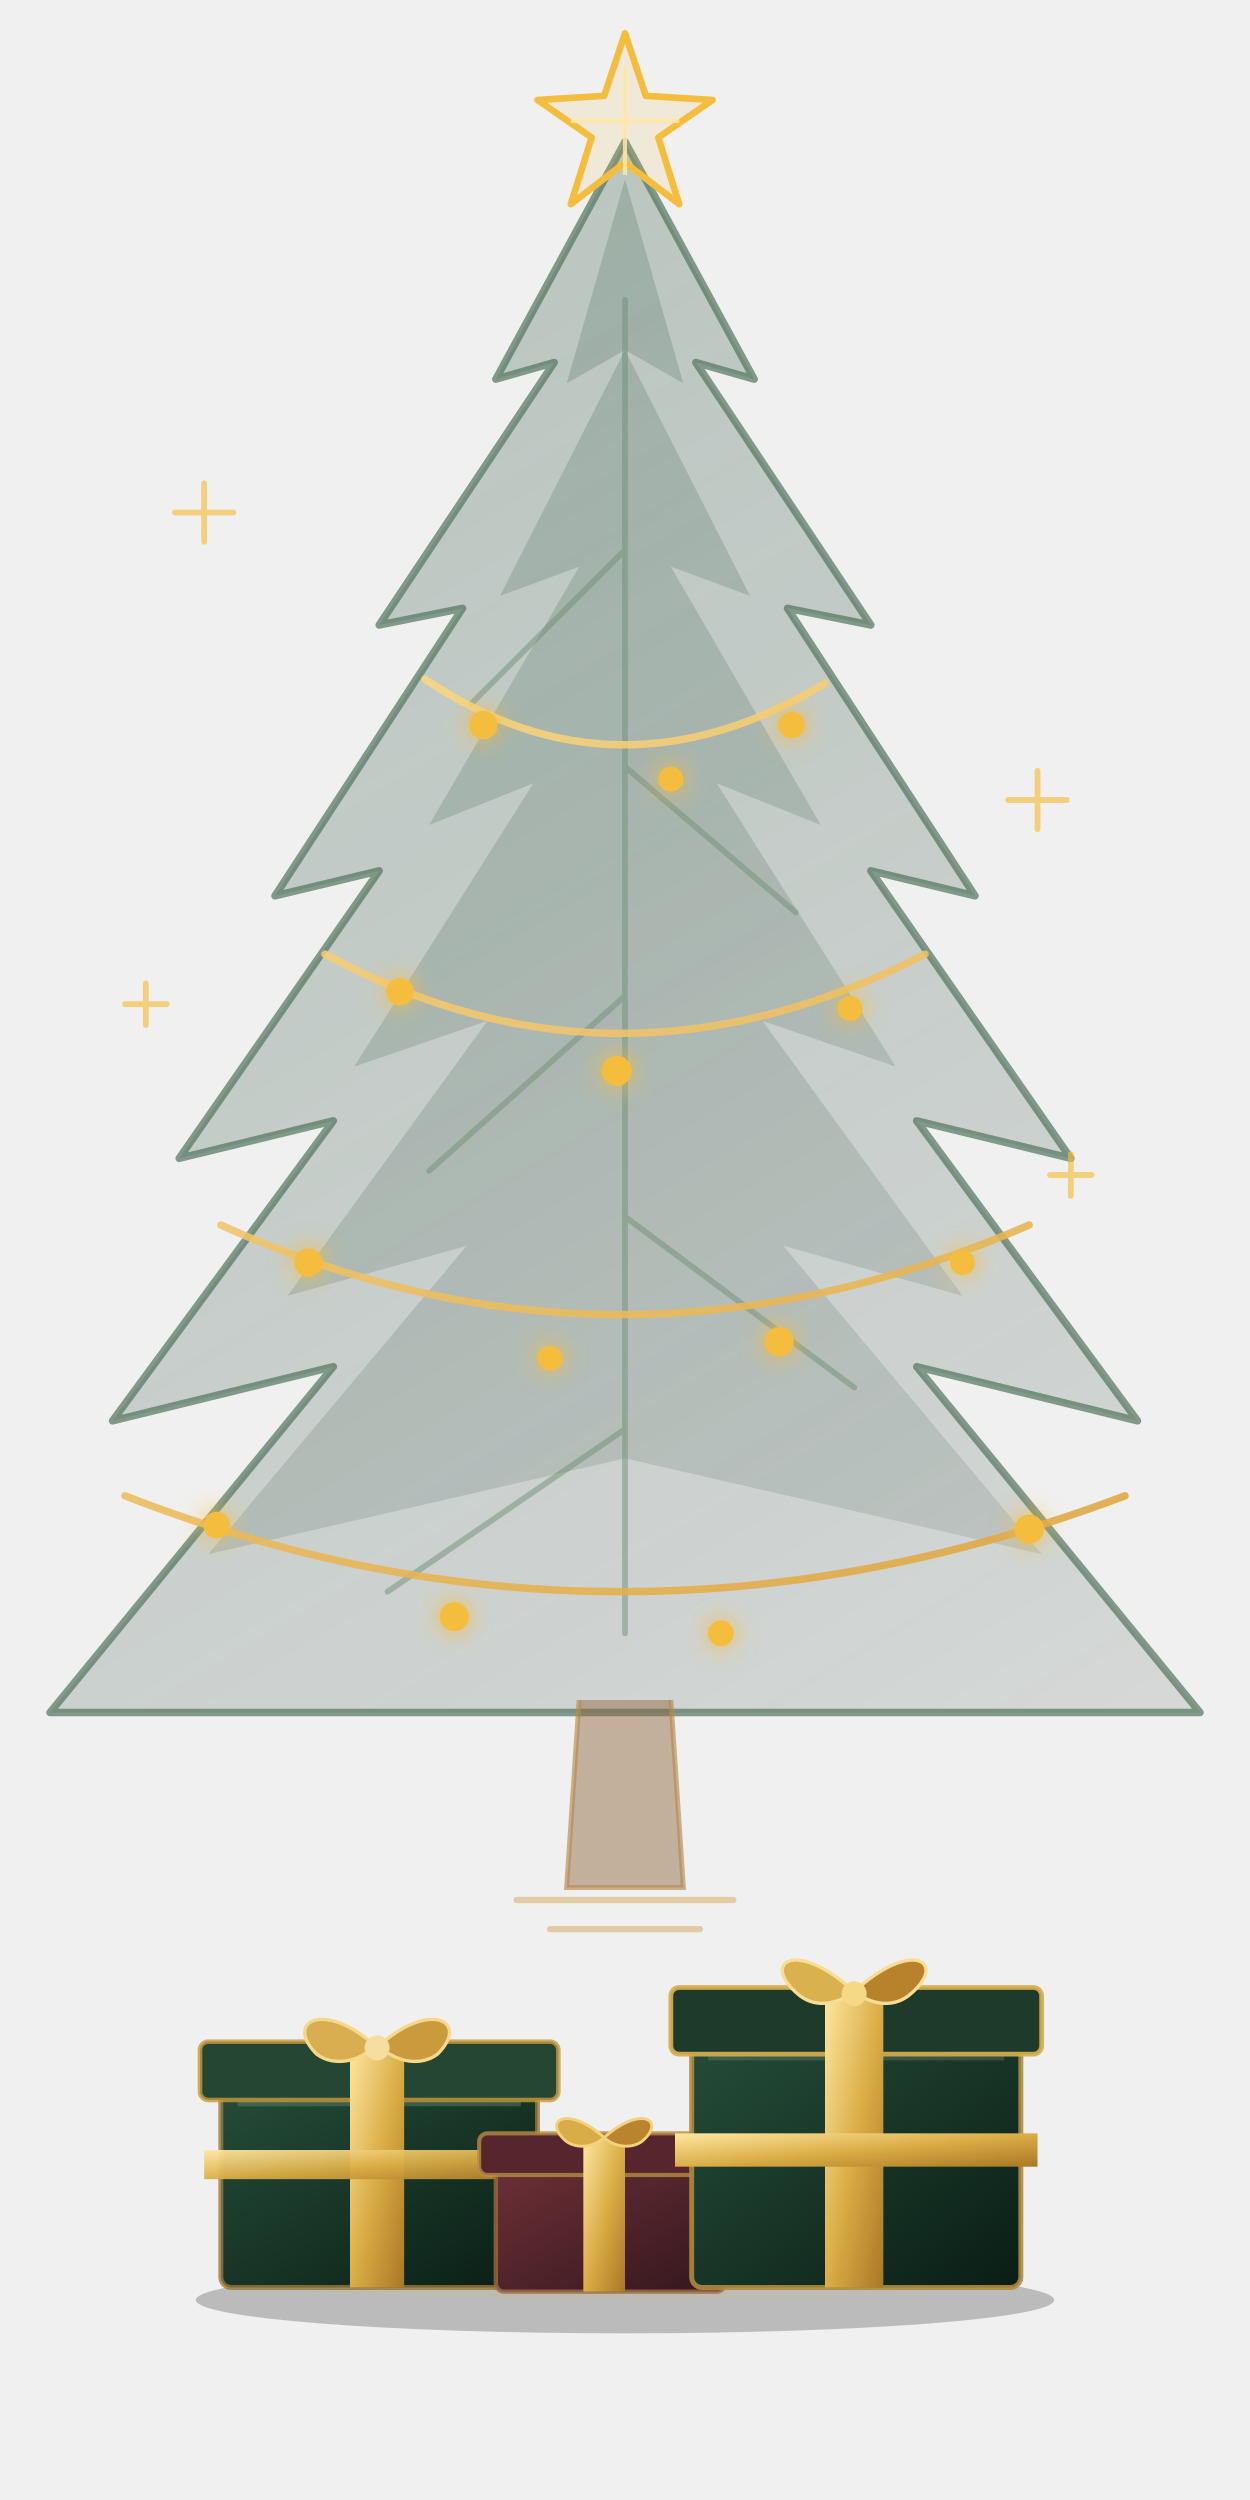
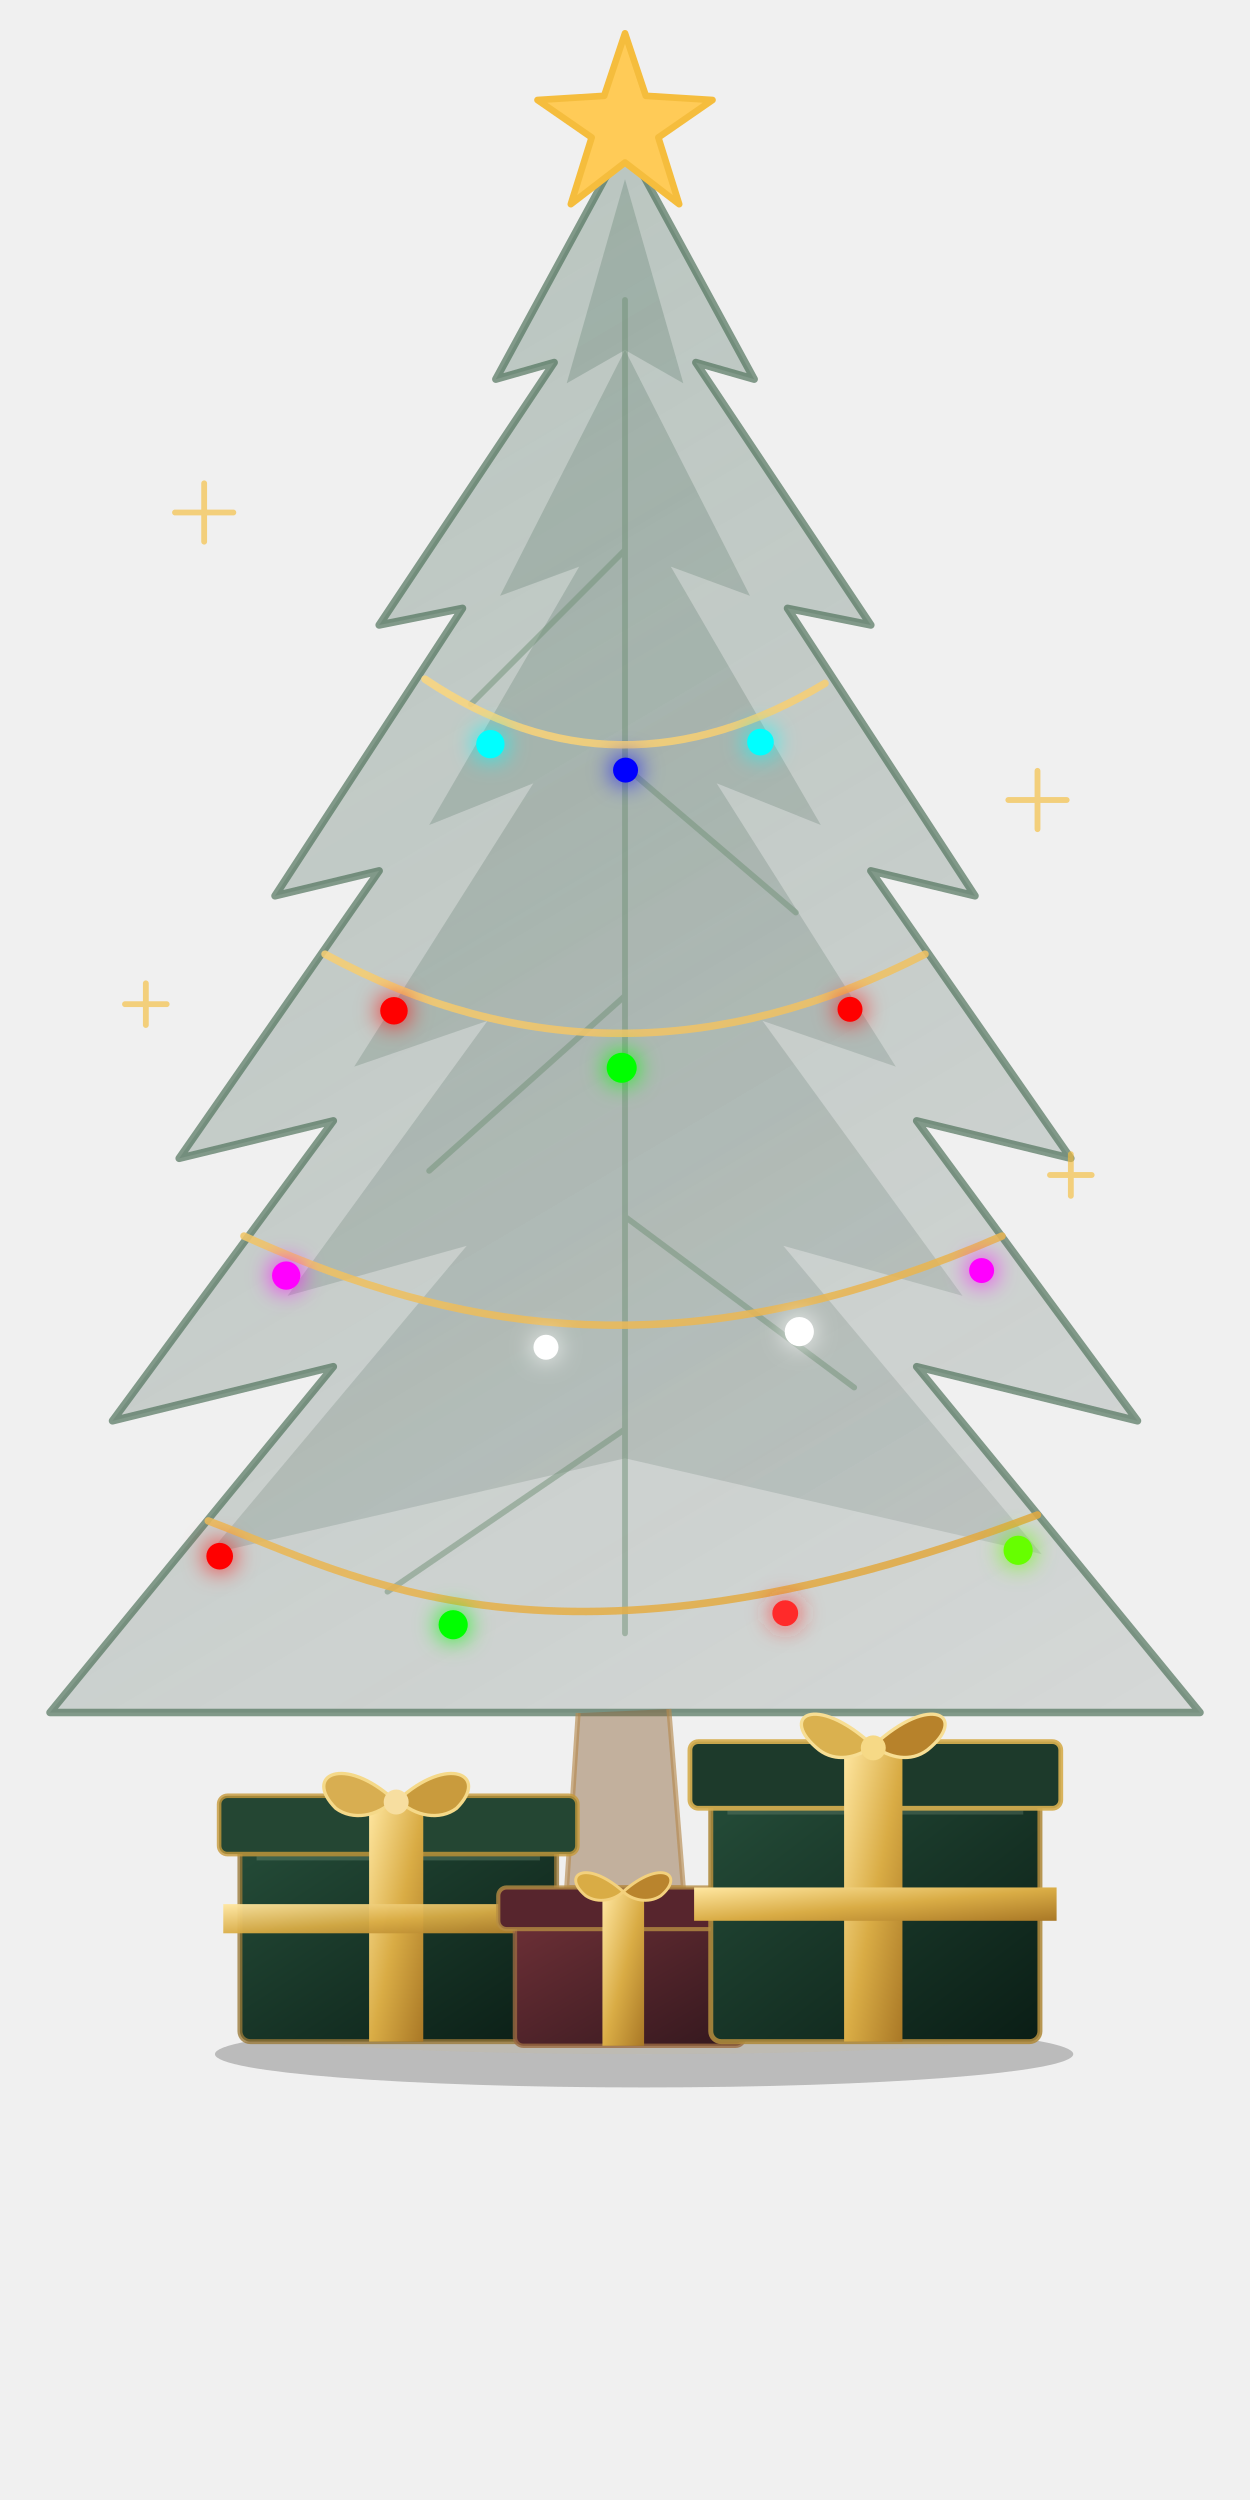
- <svg xmlns="http://www.w3.org/2000/svg" width="300" height="600" viewBox="0 0 300 600" fill="none">
-   <defs>
+ <svg xmlns="http://www.w3.org/2000/svg" xmlns:xlink="http://www.w3.org/1999/xlink" width="300" height="600" viewBox="0 0 300 600" fill="none" version="1.1" id="svg47">
+   <defs id="defs12">
    <linearGradient id="folhas" x1="35" y1="90" x2="260" y2="470" gradientUnits="userSpaceOnUse">
-       <stop stop-color="#315b46" stop-opacity=".78" />
-       <stop offset="1" stop-color="#122a22" stop-opacity=".3" />
+       <stop stop-color="#315b46" stop-opacity=".78" id="stop1" />
+       <stop offset="1" stop-color="#122a22" stop-opacity=".3" id="stop2" />
    </linearGradient>
    <linearGradient id="luz" x1="65" y1="130" x2="240" y2="450" gradientUnits="userSpaceOnUse">
-       <stop stop-color="#ffdf8b" />
-       <stop offset="1" stop-color="#d99b30" />
+       <stop stop-color="#ffdf8b" id="stop3" />
+       <stop offset="1" stop-color="#d99b30" id="stop4" />
    </linearGradient>
    <linearGradient id="presenteVerde" x1="0" y1="0" x2="1" y2="1">
-       <stop stop-color="#254D39" />
-       <stop offset="1" stop-color="#0A1D15" />
+       <stop stop-color="#254D39" id="stop5" />
+       <stop offset="1" stop-color="#0A1D15" id="stop6" />
    </linearGradient>
-     <linearGradient id="presenteVinho" x1="0" y1="0" x2="1" y2="1">
-       <stop stop-color="#6E3037" />
-       <stop offset="1" stop-color="#32171D" />
+     <linearGradient id="presenteVinho" x1="89.589" y1="685.649" x2="131.973" y2="728.033" gradientTransform="scale(1.322433,0.7561818)" gradientUnits="userSpaceOnUse">
+       <stop stop-color="#6E3037" id="stop7" />
+       <stop offset="1" stop-color="#32171D" id="stop8" />
    </linearGradient>
    <linearGradient id="fitaDourada" x1="0" y1="0" x2="1" y2="1">
-       <stop stop-color="#FFE7A1" />
-       <stop offset=".52" stop-color="#D9AC45" />
-       <stop offset="1" stop-color="#A97826" />
+       <stop stop-color="#FFE7A1" id="stop9" />
+       <stop offset=".52" stop-color="#D9AC45" id="stop10" />
+       <stop offset="1" stop-color="#A97826" id="stop11" />
    </linearGradient>
-     <filter id="brilho" x="-80%" y="-80%" width="260%" height="260%">
-       <feGaussianBlur stdDeviation="3" result="blur" />
-       <feMerge>
-         <feMergeNode in="blur" />
-         <feMergeNode in="SourceGraphic" />
+     <filter id="brilho" x="-0.036" y="-0.033" width="1.073" height="1.066">
+       <feGaussianBlur stdDeviation="3" result="blur" id="feGaussianBlur11" />
+       <feMerge id="feMerge12">
+         <feMergeNode in="blur" id="feMergeNode11" />
+         <feMergeNode in="SourceGraphic" id="feMergeNode12" />
      </feMerge>
    </filter>
+     <linearGradient xlink:href="#presenteVerde" id="linearGradient47" x1="42.255" y1="619.306" x2="104.508" y2="681.559" gradientTransform="scale(1.2401,0.8063864)" gradientUnits="userSpaceOnUse" />
+     <linearGradient xlink:href="#fitaDourada" id="linearGradient48" x1="177.428" y1="232.455" x2="204.887" y2="259.914" gradientTransform="scale(0.4734321,2.112235)" gradientUnits="userSpaceOnUse" />
+     <linearGradient xlink:href="#fitaDourada" id="linearGradient49" x1="14.145" y1="1787.476" x2="38.394" y2="1811.725" gradientTransform="scale(3.464102,0.2886751)" gradientUnits="userSpaceOnUse" />
+     <linearGradient xlink:href="#fitaDourada" id="linearGradient50" x1="269.295" y1="266.696" x2="288.531" y2="285.931" gradientTransform="scale(0.5198752,1.923538)" gradientUnits="userSpaceOnUse" />
+     <linearGradient xlink:href="#presenteVerde" id="linearGradient51" x1="144.485" y1="559.097" x2="214.544" y2="629.156" gradientTransform="scale(1.144752,0.8735515)" gradientUnits="userSpaceOnUse" />
+     <linearGradient xlink:href="#fitaDourada" id="linearGradient52" x1="445.893" y1="212.257" x2="477.42" y2="243.785" gradientTransform="scale(0.444053,2.251983)" gradientUnits="userSpaceOnUse" />
+     <linearGradient xlink:href="#fitaDourada" id="linearGradient53" x1="49.125" y1="1688.436" x2="75.507" y2="1714.818" gradientTransform="scale(3.297727,0.3032392)" gradientUnits="userSpaceOnUse" />
  </defs>
-   <path d="M150 34 119 91 133 87 91 150 111 146 66 215 91 209 43 278 80 269 27 341 80 328 12 411 288 411 220 328 273 341 220 269 257 278 209 209 234 215 189 146 209 150 167 87 181 91 150 34Z" fill="url(#folhas)" fill-opacity=".36" stroke="#52745d" stroke-opacity=".7" stroke-width="1.8" stroke-linejoin="round" />
-   <path d="M150 43 136 92 150 84 120 143 139 136 103 198 128 188 85 256 117 245 69 311 112 299 50 373 150 350 250 373 188 299 231 311 183 245 215 256 172 188 197 198 161 136 180 143 150 84 164 92 150 43Z" fill="url(#folhas)" fill-opacity=".28" />
-   <path d="M150 72 150 392 M150 132 113 169 M150 184 191 219 M150 239 103 281 M150 292 205 333 M150 343 93 382" stroke="#719176" stroke-opacity=".5" stroke-width="1.4" stroke-linecap="round" />
-   <path d="M150 8 155 23 171 24 158 33 163 49 150 39 137 49 142 33 129 24 145 23Z" fill="#f5bd3d" fill-opacity=".13" stroke="#f5bd3d" stroke-width="1.6" stroke-linejoin="round" />
-   <path d="M150 16V42 M137 29H163" stroke="#ffe6a3" stroke-opacity=".85" stroke-width="1" />
-   <path d="M102 163 Q148 194 198 164 M78 229 Q148 267 222 229 M53 294 Q148 337 247 294 M30 359 Q148 405 270 359" stroke="url(#luz)" stroke-width="1.8" stroke-opacity=".88" stroke-linecap="round" />
-   <g fill="#f5bd3d" filter="url(#brilho)">
-     <circle cx="116" cy="174" r="3.4" />
-     <circle cx="161" cy="187" r="3" />
-     <circle cx="190" cy="174" r="3.2" />
-     <circle cx="96" cy="238" r="3.3" />
-     <circle cx="148" cy="257" r="3.6" />
-     <circle cx="204" cy="242" r="3" />
-     <circle cx="74" cy="303" r="3.4" />
-     <circle cx="132" cy="326" r="3" />
-     <circle cx="187" cy="322" r="3.5" />
-     <circle cx="231" cy="303" r="3" />
-     <circle cx="52" cy="366" r="3.2" />
-     <circle cx="109" cy="388" r="3.5" />
-     <circle cx="173" cy="392" r="3.1" />
-     <circle cx="247" cy="367" r="3.5" />
+   <path d="M150 34 119 91 133 87 91 150 111 146 66 215 91 209 43 278 80 269 27 341 80 328 12 411 288 411 220 328 273 341 220 269 257 278 209 209 234 215 189 146 209 150 167 87 181 91 150 34Z" fill="url(#folhas)" fill-opacity=".36" stroke="#52745d" stroke-opacity=".7" stroke-width="1.8" stroke-linejoin="round" id="path12" />
+   <path d="M150 43 136 92 150 84 120 143 139 136 103 198 128 188 85 256 117 245 69 311 112 299 50 373 150 350 250 373 188 299 231 311 183 245 215 256 172 188 197 198 161 136 180 143 150 84 164 92 150 43Z" fill="url(#folhas)" fill-opacity=".28" id="path13" />
+   <path d="M150 72 150 392 M150 132 113 169 M150 184 191 219 M150 239 103 281 M150 292 205 333 M150 343 93 382" stroke="#719176" stroke-opacity=".5" stroke-width="1.4" stroke-linecap="round" id="path14" />
+   <path d="M150 8 155 23 171 24 158 33 163 49 150 39 137 49 142 33 129 24 145 23Z" fill="#f5bd3d" fill-opacity=".13" stroke="#f5bd3d" stroke-width="1.6" stroke-linejoin="round" id="path15" style="fill:#ffcb57;fill-opacity:1" />
+   <path d="m 102,163 c 30.667,20.667 62.667,21 96,1 M 78,229 c 46.667,25.333 94.667,25.333 144,0 M 58.556,296.657 c 5.227,2.366 10.448,4.576 15.683,6.611 48.868,18.988 98.981,22.602 166.239,-6.611 M 49.985,365.017 c 34.799,12.981 82.789,42.39 199.001,-1.427" stroke="url(#luz)" stroke-width="1.8" stroke-opacity="0.88" stroke-linecap="round" id="path17" />
+   <g fill="#f5bd3d" filter="url(#brilho)" id="g30">
+     <circle cx="117.691" cy="178.589" r="3.4" id="circle17" style="fill:#00ffff" />
+     <circle cx="150.13" cy="184.826" r="3" id="circle18" style="fill:#0000ff" />
+     <circle cx="182.512" cy="178.106" r="3.2" id="circle19" style="fill:#00ffff" />
+     <circle cx="94.551" cy="242.589" r="3.3" id="circle20" style="fill:#ff0000" />
+     <circle cx="149.208" cy="256.275" r="3.6" id="circle21" style="fill:#00ff00" />
+     <circle cx="204" cy="242.242" r="3" id="circle22" style="fill:#ff0000" />
+     <circle cx="68.686" cy="306.14" r="3.4" id="circle23" style="fill:#ff00ff" />
+     <circle cx="131.034" cy="323.343" r="3" id="circle24" style="fill:#ffffff" />
+     <circle cx="191.831" cy="319.585" r="3.5" id="circle25" style="fill:#ffffff" />
+     <circle cx="235.589" cy="304.932" r="3" id="circle26" style="fill:#ff00ff" />
+     <circle cx="52.725" cy="373.488" r="3.2" id="circle27" style="fill:#ff0000" />
+     <circle cx="108.758" cy="389.932" r="3.5" id="circle28" style="fill:#00ff00" />
+     <circle cx="188.459" cy="387.169" r="3.1" id="circle29" style="fill:#ff2a2a" />
+     <circle cx="244.343" cy="372.072" r="3.5" id="circle30" style="fill:#66ff00" />
  </g>
-   <path d="M139 408 136 453 164 453 161 408" fill="#8a6238" fill-opacity=".45" stroke="#b58a50" stroke-opacity=".65" stroke-width="1.2" />
-   <path d="M124 456H176 M132 463H168" stroke="#d7ac64" stroke-opacity=".55" stroke-width="1.5" stroke-linecap="round" />
-   <g stroke="#f5bd3d" stroke-opacity=".65" stroke-width="1.4" stroke-linecap="round">
-     <path d="M49 116V130 M42 123H56" />
-     <path d="M249 185V199 M242 192H256" />
-     <path d="M35 236V246 M30 241H40" />
-     <path d="M257 277V287 M252 282H262" />
+   <path d="M 138.758,411.14 136,453 h 28 l -3.483,-42.826" fill="#8a6238" fill-opacity="0.45" stroke="#b58a50" stroke-opacity="0.65" stroke-width="1.2" id="path30" />
+   <path d="M124 456H176 M132 463H168" stroke="#d7ac64" stroke-opacity=".55" stroke-width="1.5" stroke-linecap="round" id="path31" />
+   <g stroke="#f5bd3d" stroke-opacity=".65" stroke-width="1.4" stroke-linecap="round" id="g35">
+     <path d="M49 116V130 M42 123H56" id="path32" />
+     <path d="M249 185V199 M242 192H256" id="path33" />
+     <path d="M35 236V246 M30 241H40" id="path34" />
+     <path d="M257 277V287 M252 282H262" id="path35" />
  </g>
-   <g id="presentes-arvore" stroke-linejoin="round">
-     <ellipse cx="150" cy="552" rx="103" ry="8" fill="#000000" fill-opacity=".22" />
-     <ellipse cx="150" cy="548" rx="83" ry="4" fill="#D9AC45" fill-opacity=".07" />
+   <g id="presentes-arvore" stroke-linejoin="round" transform="translate(4.583257,-59.01058)">
+     <ellipse cx="150" cy="552" rx="103" ry="8" fill="#000000" fill-opacity="0.22" id="ellipse35" />
+     <ellipse cx="150" cy="548" rx="83" ry="4" fill="#d9ac45" fill-opacity="0.07" id="ellipse36" />
    <g id="presente-verde">
-       <rect x="53" y="500" width="76" height="49" rx="2.5" fill="url(#presenteVerde)" stroke="#9A7938" stroke-opacity=".78" stroke-width="1.2" />
-       <path d="M57 505H125" stroke="#7FA083" stroke-opacity=".32" stroke-width="1" />
-       <rect x="48" y="490" width="86" height="14" rx="2" fill="#244633" stroke="#C69A3B" stroke-opacity=".8" stroke-width="1.1" />
-       <rect x="84" y="491" width="13" height="58" fill="url(#fitaDourada)" />
-       <rect x="49" y="516" width="84" height="7" fill="url(#fitaDourada)" fill-opacity=".95" />
-       <path d="M90 491C78 480 68 485 76 493C80 496 86 495 90 491Z" fill="#D8AE51" stroke="#F5D989" stroke-width=".8" />
-       <path d="M91 491C103 480 113 485 105 493C101 496 95 495 91 491Z" fill="#C99B3D" stroke="#F5D989" stroke-width=".8" />
-       <circle cx="90.5" cy="491.5" r="3" fill="#F7DEA0" />
+       <rect x="53" y="500" width="76" height="49" rx="2.5" fill="url(#presenteVerde)" stroke="#9a7938" stroke-opacity="0.78" stroke-width="1.2" id="rect36" style="fill:url(#linearGradient47)" />
+       <path d="m 57,505 h 68" stroke="#7fa083" stroke-opacity="0.32" stroke-width="1" id="path36" />
+       <rect x="48" y="490" width="86" height="14" rx="2" fill="#244633" stroke="#c69a3b" stroke-opacity="0.8" stroke-width="1.1" id="rect37" />
+       <rect x="84" y="491" width="13" height="58" fill="url(#fitaDourada)" id="rect38" style="fill:url(#linearGradient48)" />
+       <rect x="49" y="516" width="84" height="7" fill="url(#fitaDourada)" fill-opacity="0.95" id="rect39" style="fill:url(#linearGradient49)" />
+       <path d="m 90,491 c -12,-11 -22,-6 -14,2 4,3 10,2 14,-2 z" fill="#d8ae51" stroke="#f5d989" stroke-width="0.8" id="path39" />
+       <path d="m 91,491 c 12,-11 22,-6 14,2 -4,3 -10,2 -14,-2 z" fill="#c99b3d" stroke="#f5d989" stroke-width="0.8" id="path40" />
+       <circle cx="90.5" cy="491.5" r="3" fill="#f7dea0" id="circle40" />
    </g>
    <g id="presente-vinho">
-       <rect x="119" y="519" width="55" height="31" rx="2" fill="url(#presenteVinho)" stroke="#9B6B42" stroke-opacity=".78" stroke-width="1.05" />
-       <rect x="115" y="512" width="63" height="10" rx="2" fill="#57252D" stroke="#B58C42" stroke-opacity=".8" stroke-width="1" />
-       <rect x="140" y="513" width="10" height="37" fill="url(#fitaDourada)" />
-       <path d="M145 513C136 505 130 509 136 514C139 516 143 515 145 513Z" fill="#D9AC45" stroke="#F3D17D" stroke-width=".7" />
-       <path d="M145 513C154 505 160 509 154 514C151 516 147 515 145 513Z" fill="#B9842D" stroke="#F3D17D" stroke-width=".7" />
+       <rect x="119" y="519" width="55" height="31" rx="2" fill="url(#presenteVinho)" stroke="#9b6b42" stroke-opacity="0.78" stroke-width="1.05" id="rect40" style="fill:url(#presenteVinho)" />
+       <rect x="115" y="512" width="63" height="10" rx="2" fill="#57252d" stroke="#b58c42" stroke-opacity="0.8" stroke-width="1" id="rect41" />
+       <rect x="140" y="513" width="10" height="37" fill="url(#fitaDourada)" id="rect42" style="fill:url(#linearGradient50)" />
+       <path d="m 145,513 c -9,-8 -15,-4 -9,1 3,2 7,1 9,-1 z" fill="#d9ac45" stroke="#f3d17d" stroke-width="0.7" id="path42" />
+       <path d="m 145,513 c 9,-8 15,-4 9,1 -3,2 -7,1 -9,-1 z" fill="#b9842d" stroke="#f3d17d" stroke-width="0.7" id="path43" />
    </g>
    <g id="presente-dourado">
-       <rect x="166" y="489" width="79" height="60" rx="2.5" fill="url(#presenteVerde)" stroke="#B08B3D" stroke-opacity=".88" stroke-width="1.2" />
-       <path d="M170 494H241" stroke="#8AA28A" stroke-opacity=".27" stroke-width="1" />
-       <rect x="161" y="477" width="89" height="16" rx="2" fill="#1D3A2B" stroke="#D6AE50" stroke-opacity=".92" stroke-width="1.15" />
-       <rect x="198" y="478" width="14" height="71" fill="url(#fitaDourada)" />
-       <rect x="162" y="512" width="87" height="8" fill="url(#fitaDourada)" />
-       <path d="M205 478C191 465 182 471 192 479C196 482 201 481 205 478Z" fill="#DAB14F" stroke="#F7DE94" stroke-width=".8" />
-       <path d="M205 478C219 465 228 471 218 479C214 482 209 481 205 478Z" fill="#B7822B" stroke="#F7DE94" stroke-width=".8" />
-       <circle cx="205" cy="478.5" r="3" fill="#F6D986" />
+       <rect x="166" y="489" width="79" height="60" rx="2.5" fill="url(#presenteVerde)" stroke="#b08b3d" stroke-opacity="0.88" stroke-width="1.2" id="rect43" style="fill:url(#linearGradient51)" />
+       <path d="m 170,494 h 71" stroke="#8aa28a" stroke-opacity="0.27" stroke-width="1" id="path44" />
+       <rect x="161" y="477" width="89" height="16" rx="2" fill="#1d3a2b" stroke="#d6ae50" stroke-opacity="0.92" stroke-width="1.15" id="rect44" />
+       <rect x="198" y="478" width="14" height="71" fill="url(#fitaDourada)" id="rect45" style="fill:url(#linearGradient52)" />
+       <rect x="162" y="512" width="87" height="8" fill="url(#fitaDourada)" id="rect46" style="fill:url(#linearGradient53)" />
+       <path d="m 205,478 c -14,-13 -23,-7 -13,1 4,3 9,2 13,-1 z" fill="#dab14f" stroke="#f7de94" stroke-width="0.8" id="path46" />
+       <path d="m 205,478 c 14,-13 23,-7 13,1 -4,3 -9,2 -13,-1 z" fill="#b7822b" stroke="#f7de94" stroke-width="0.8" id="path47" />
+       <circle cx="205" cy="478.5" r="3" fill="#f6d986" id="circle47" />
    </g>
  </g>
</svg>
